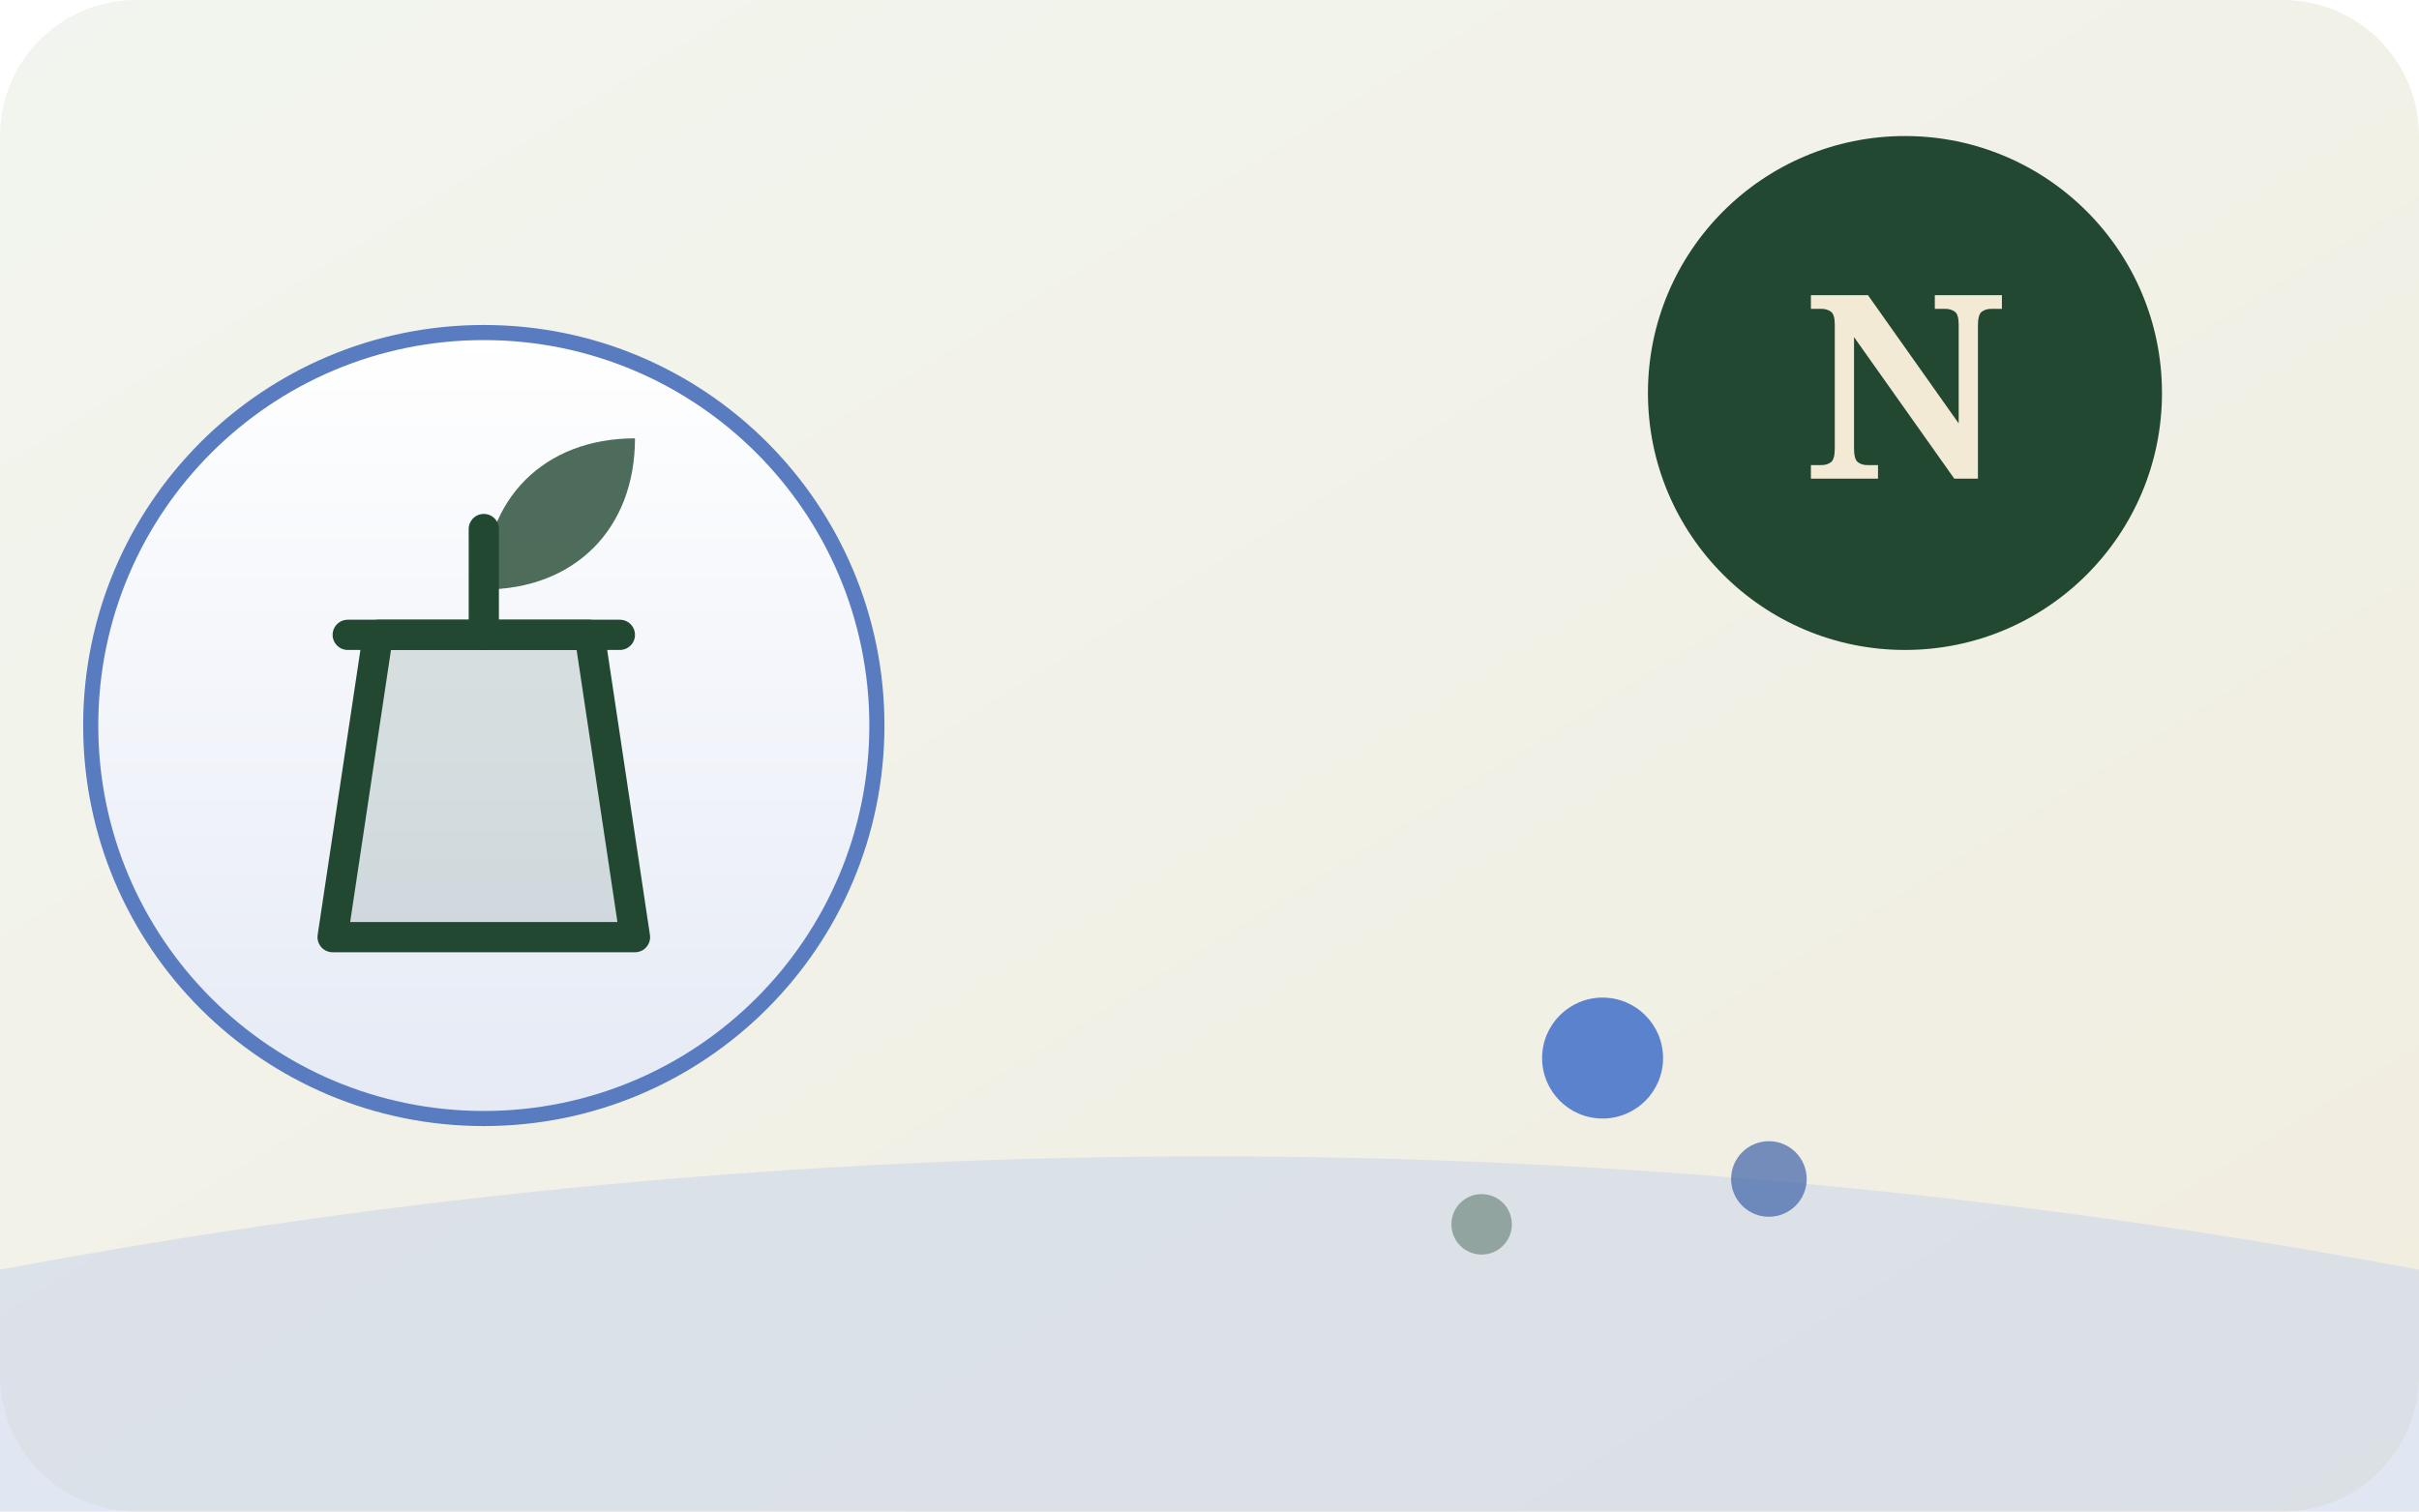
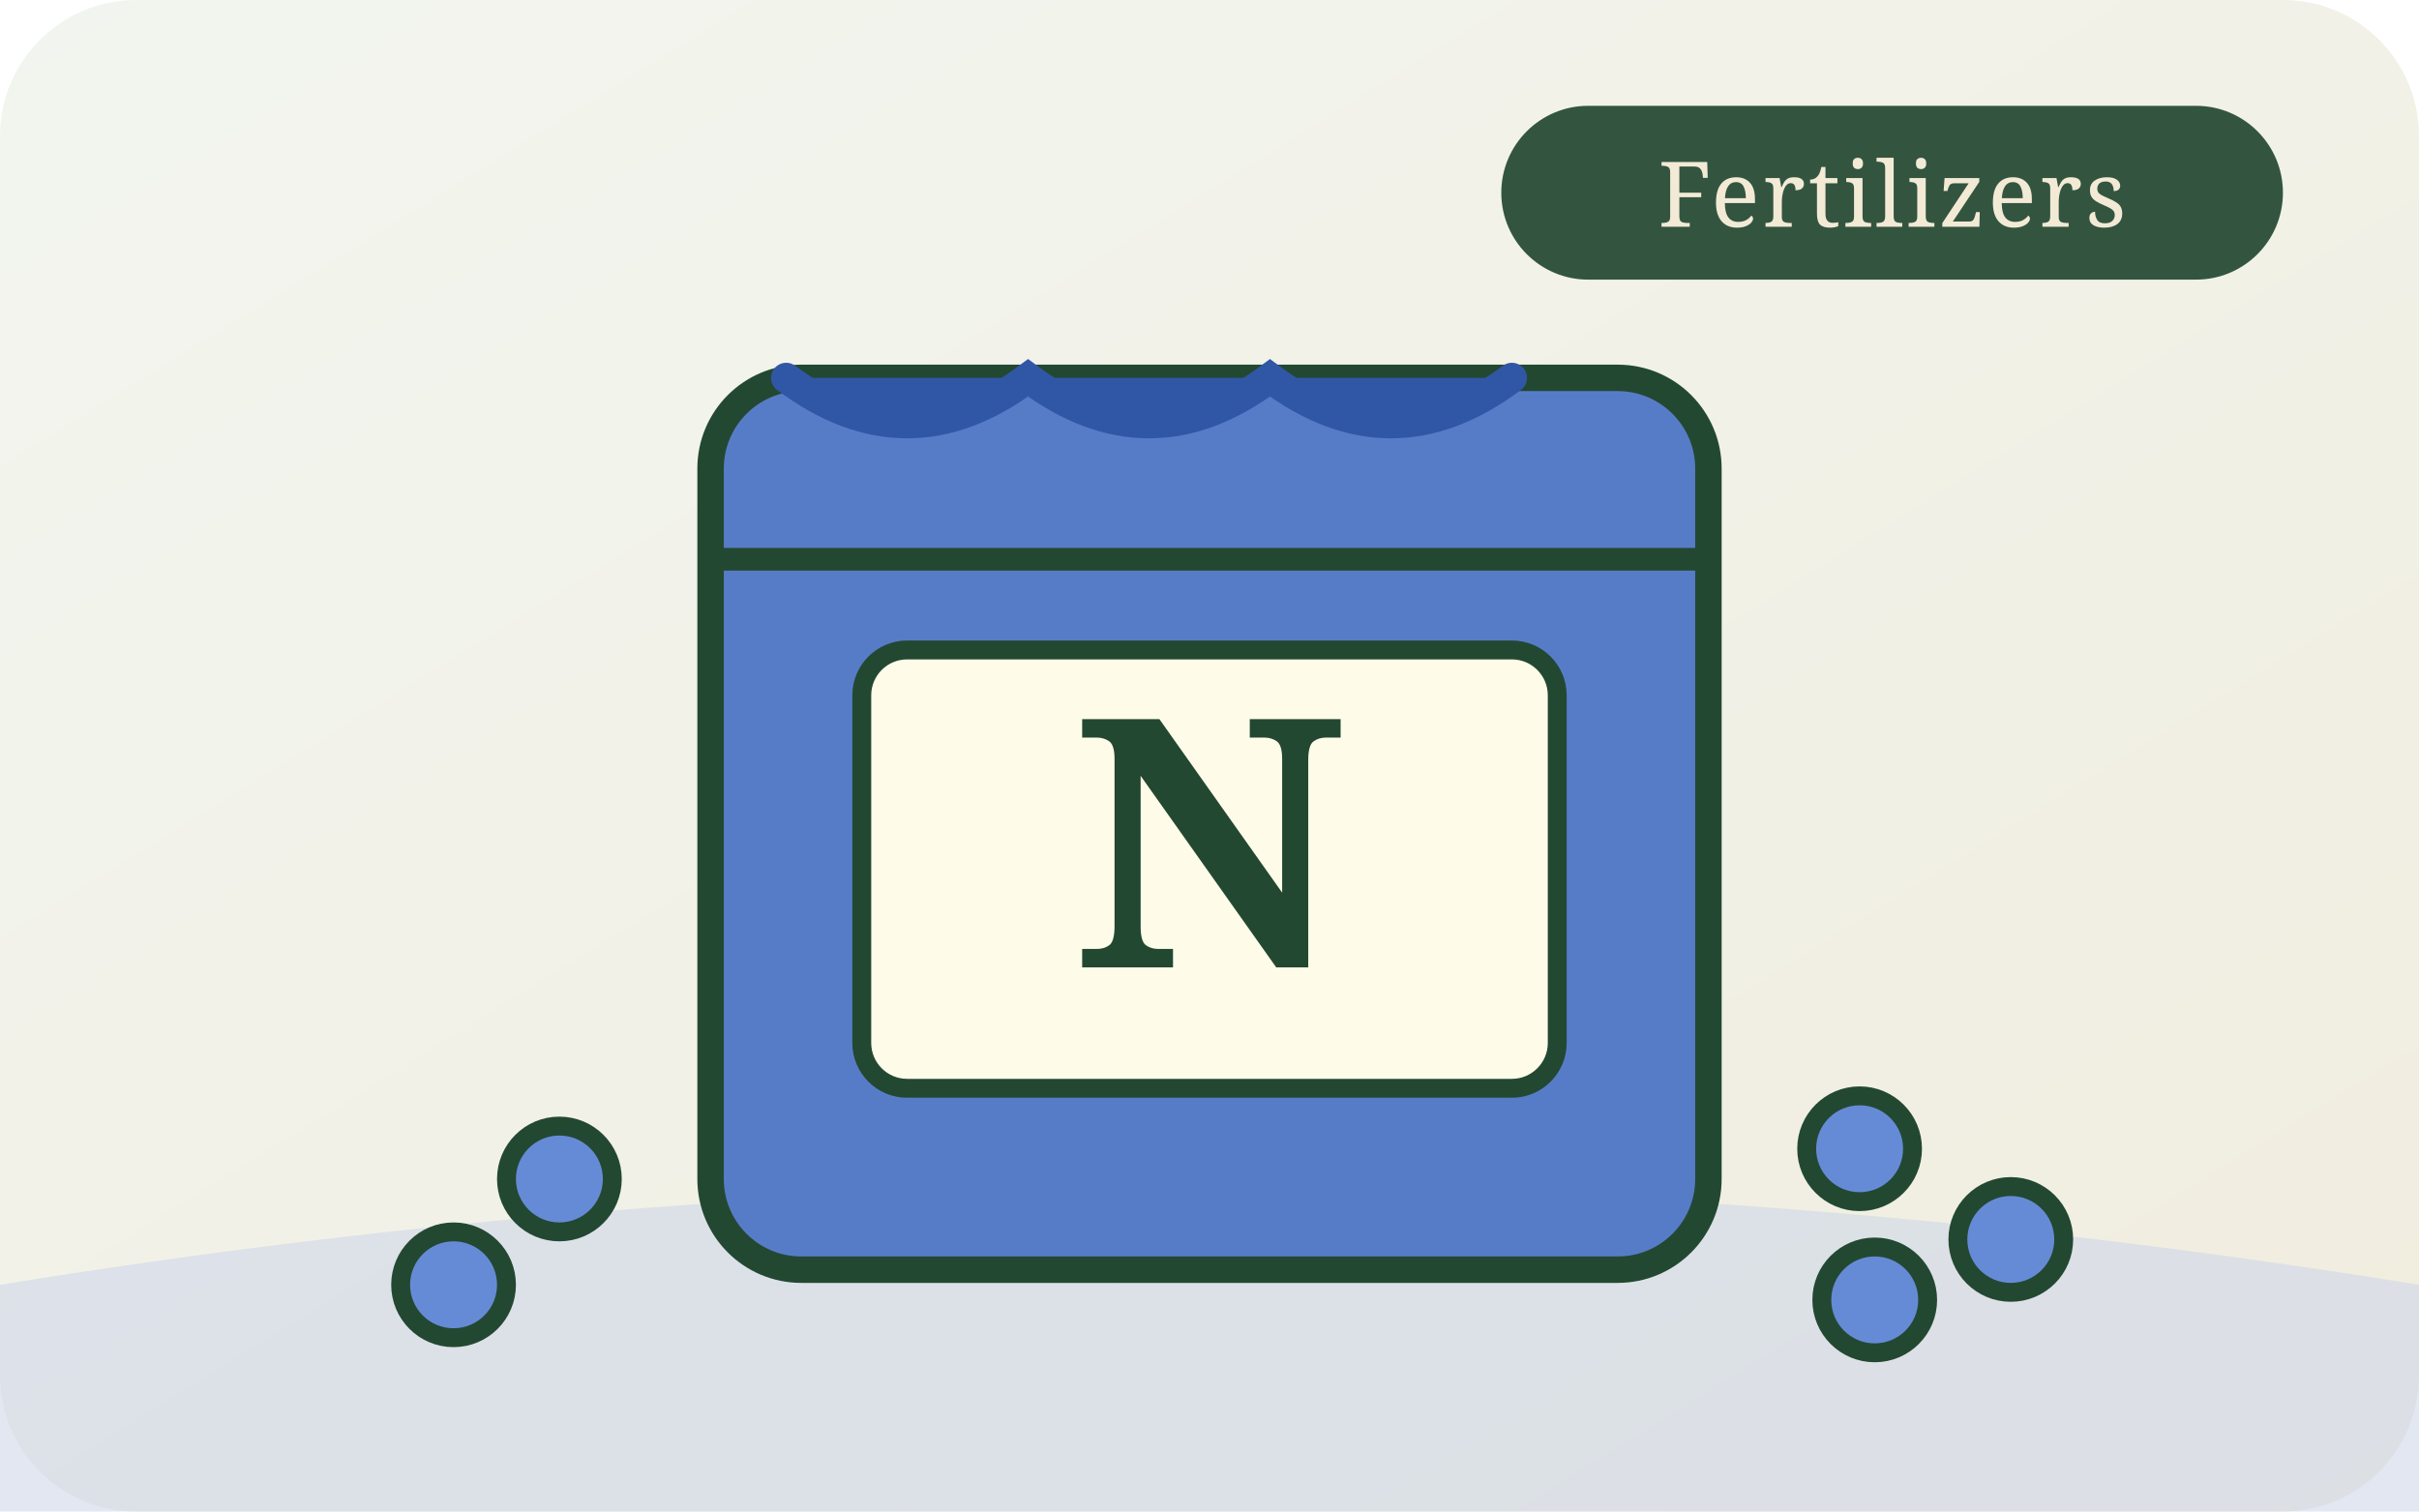
- <svg xmlns="http://www.w3.org/2000/svg" viewBox="0 0 320 200" role="img" aria-label="Nitrogen Fertilizers">
+ <svg xmlns="http://www.w3.org/2000/svg" viewBox="0 0 320 200" role="img" aria-label="Nitrogen Fertilizers demo illustration">
  <defs>
    <linearGradient id="bg" x1="0" y1="0" x2="1" y2="1">
      <stop offset="0" stop-color="hsl(90,25%,95%)" />
      <stop offset="1" stop-color="hsl(45,40%,91%)" />
    </linearGradient>
-     <linearGradient id="chip" x1="0" y1="0" x2="0" y2="1">
-       <stop offset="0" stop-color="#ffffff" />
-       <stop offset="1" stop-color="hsl(220,45%,93%)" />
-     </linearGradient>
  </defs>
  <rect width="320" height="200" rx="18" fill="url(#bg)" />
-   <path d="M0 168 Q160 138 320 168 V200 H0 Z" fill="hsl(220,40%,86%)" opacity=".6" />
-   <circle cx="64" cy="96" r="52" fill="url(#chip)" stroke="hsl(220,45%,55%)" stroke-width="2" />
-   <g stroke="#234832" stroke-width="4" fill="none" stroke-linecap="round" stroke-linejoin="round">
-     <path d="M50 84 h28 l6 40 h-40 Z" fill="#234832" fill-opacity=".14" />
-     <path d="M46 84 h36" />
-     <path d="M64 78 C64 66 72 58 84 58 C84 70 76 78 64 78 Z" fill="#234832" stroke="none" opacity=".8" />
-     <path d="M64 84 V70" />
+   <path d="M0 170 Q160 144 320 170 V200 H0 Z" fill="hsl(220,38%,86%)" opacity=".6" />
+   <g>
+     <rect x="94" y="50" width="132" height="118" rx="12" fill="hsl(220,50%,56%)" stroke="#234832" stroke-width="3.5" />
+     <path d="M94 74 h132" stroke="#234832" stroke-width="3" />
+     <path d="M104 50 q 16 12 32 0 q 16 12 32 0 q 16 12 32 0" fill="hsl(220,55%,42%)" stroke="hsl(220,55%,42%)" stroke-width="4" stroke-linecap="round" />
+     <rect x="114" y="86" width="92" height="58" rx="6" fill="#fffbe9" stroke="#234832" stroke-width="2.5" />
+     <text x="160" y="128" text-anchor="middle" font-family="Georgia,serif" font-size="46" font-weight="bold" fill="#234832">N</text>
+     <circle cx="246" cy="152" r="7" fill="hsl(220,58%,62%)" stroke="#234832" stroke-width="2.5" />
+     <circle cx="266" cy="164" r="7" fill="hsl(220,58%,62%)" stroke="#234832" stroke-width="2.5" />
+     <circle cx="248" cy="172" r="7" fill="hsl(220,58%,62%)" stroke="#234832" stroke-width="2.5" />
+     <circle cx="74" cy="156" r="7" fill="hsl(220,58%,62%)" stroke="#234832" stroke-width="2.5" />
+     <circle cx="60" cy="170" r="7" fill="hsl(220,58%,62%)" stroke="#234832" stroke-width="2.5" />
  </g>
-   <circle cx="252" cy="52" r="34" fill="#234832" />
-   <text x="252" y="63.333" text-anchor="middle" font-family="Georgia,serif" font-size="34" font-weight="bold" fill="#f3ead6">N</text>
-   <circle cx="212" cy="140" r="8" fill="hsl(220,55%,52%)" opacity=".85" />
-   <circle cx="234" cy="156" r="5" fill="hsl(220,45%,45%)" opacity=".7" />
-   <circle cx="196" cy="162" r="4" fill="#234832" opacity=".4" />
+   <rect x="198.6" y="14" width="103.4" height="23" rx="11.5" fill="#234832" opacity=".92" />
+   <text x="250.3" y="30" text-anchor="middle" font-family="Georgia,serif" font-size="12" fill="#f3ead6" letter-spacing=".4">Fertilizers</text>
</svg>
